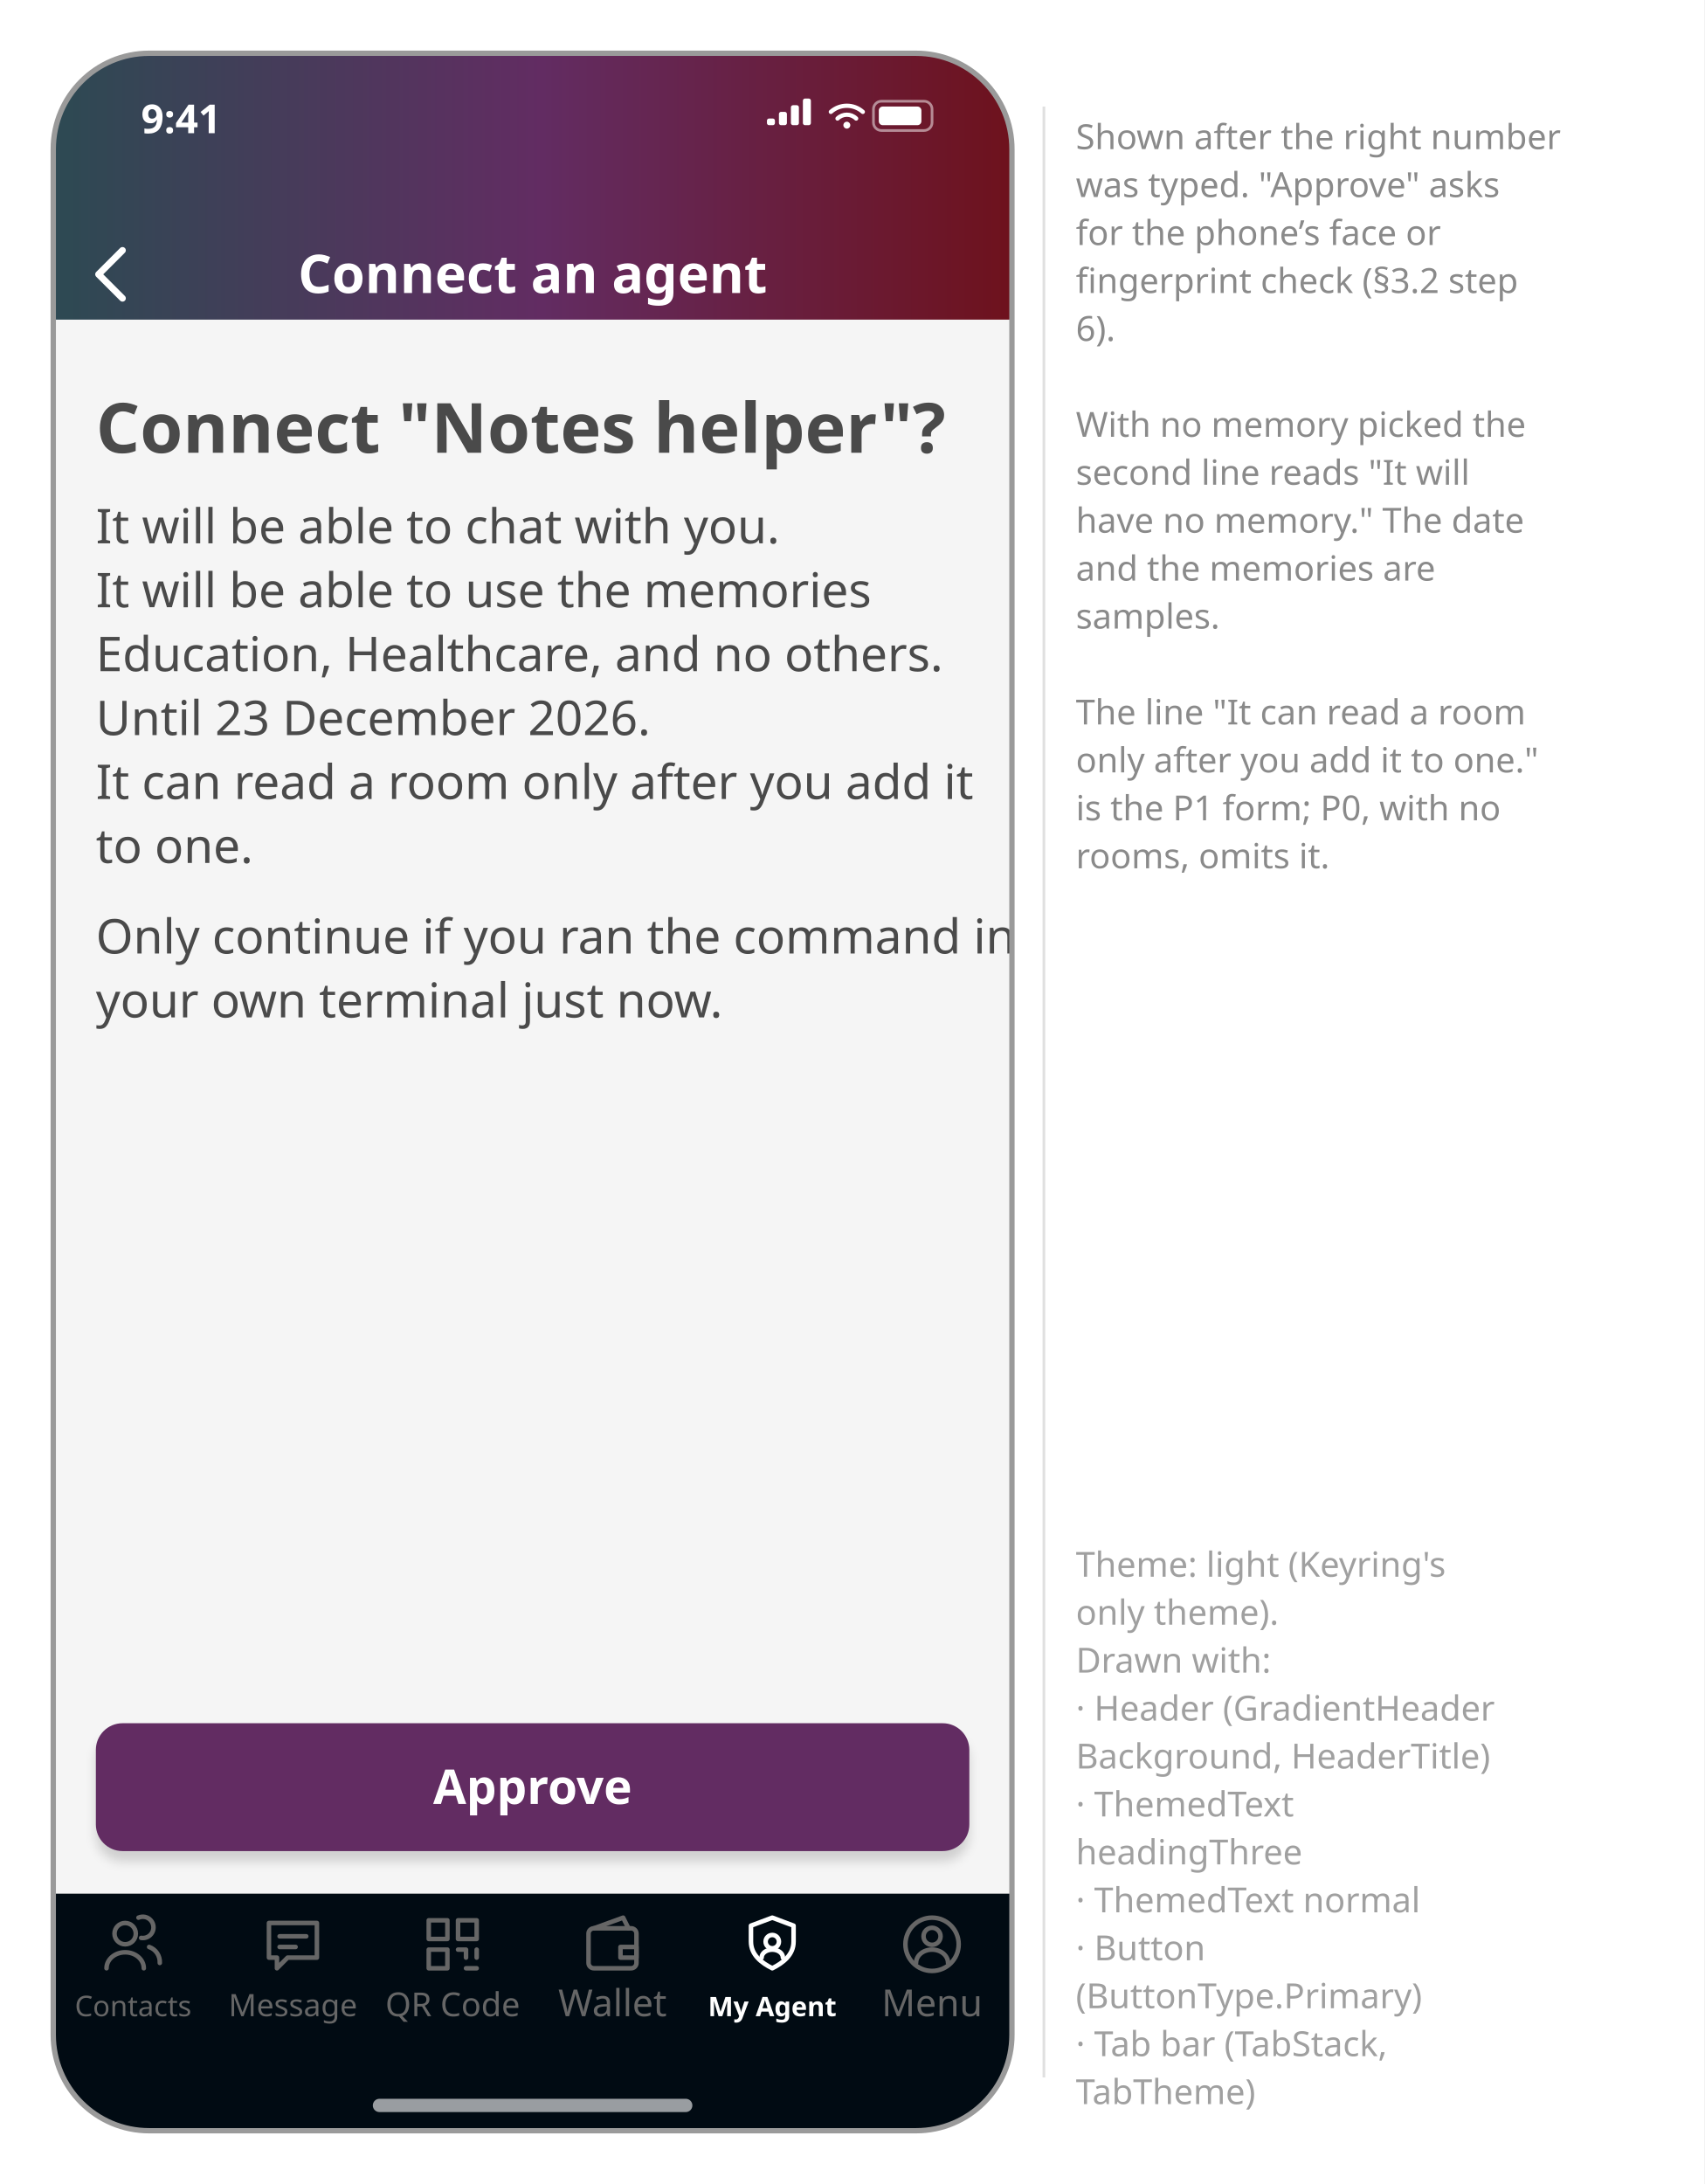
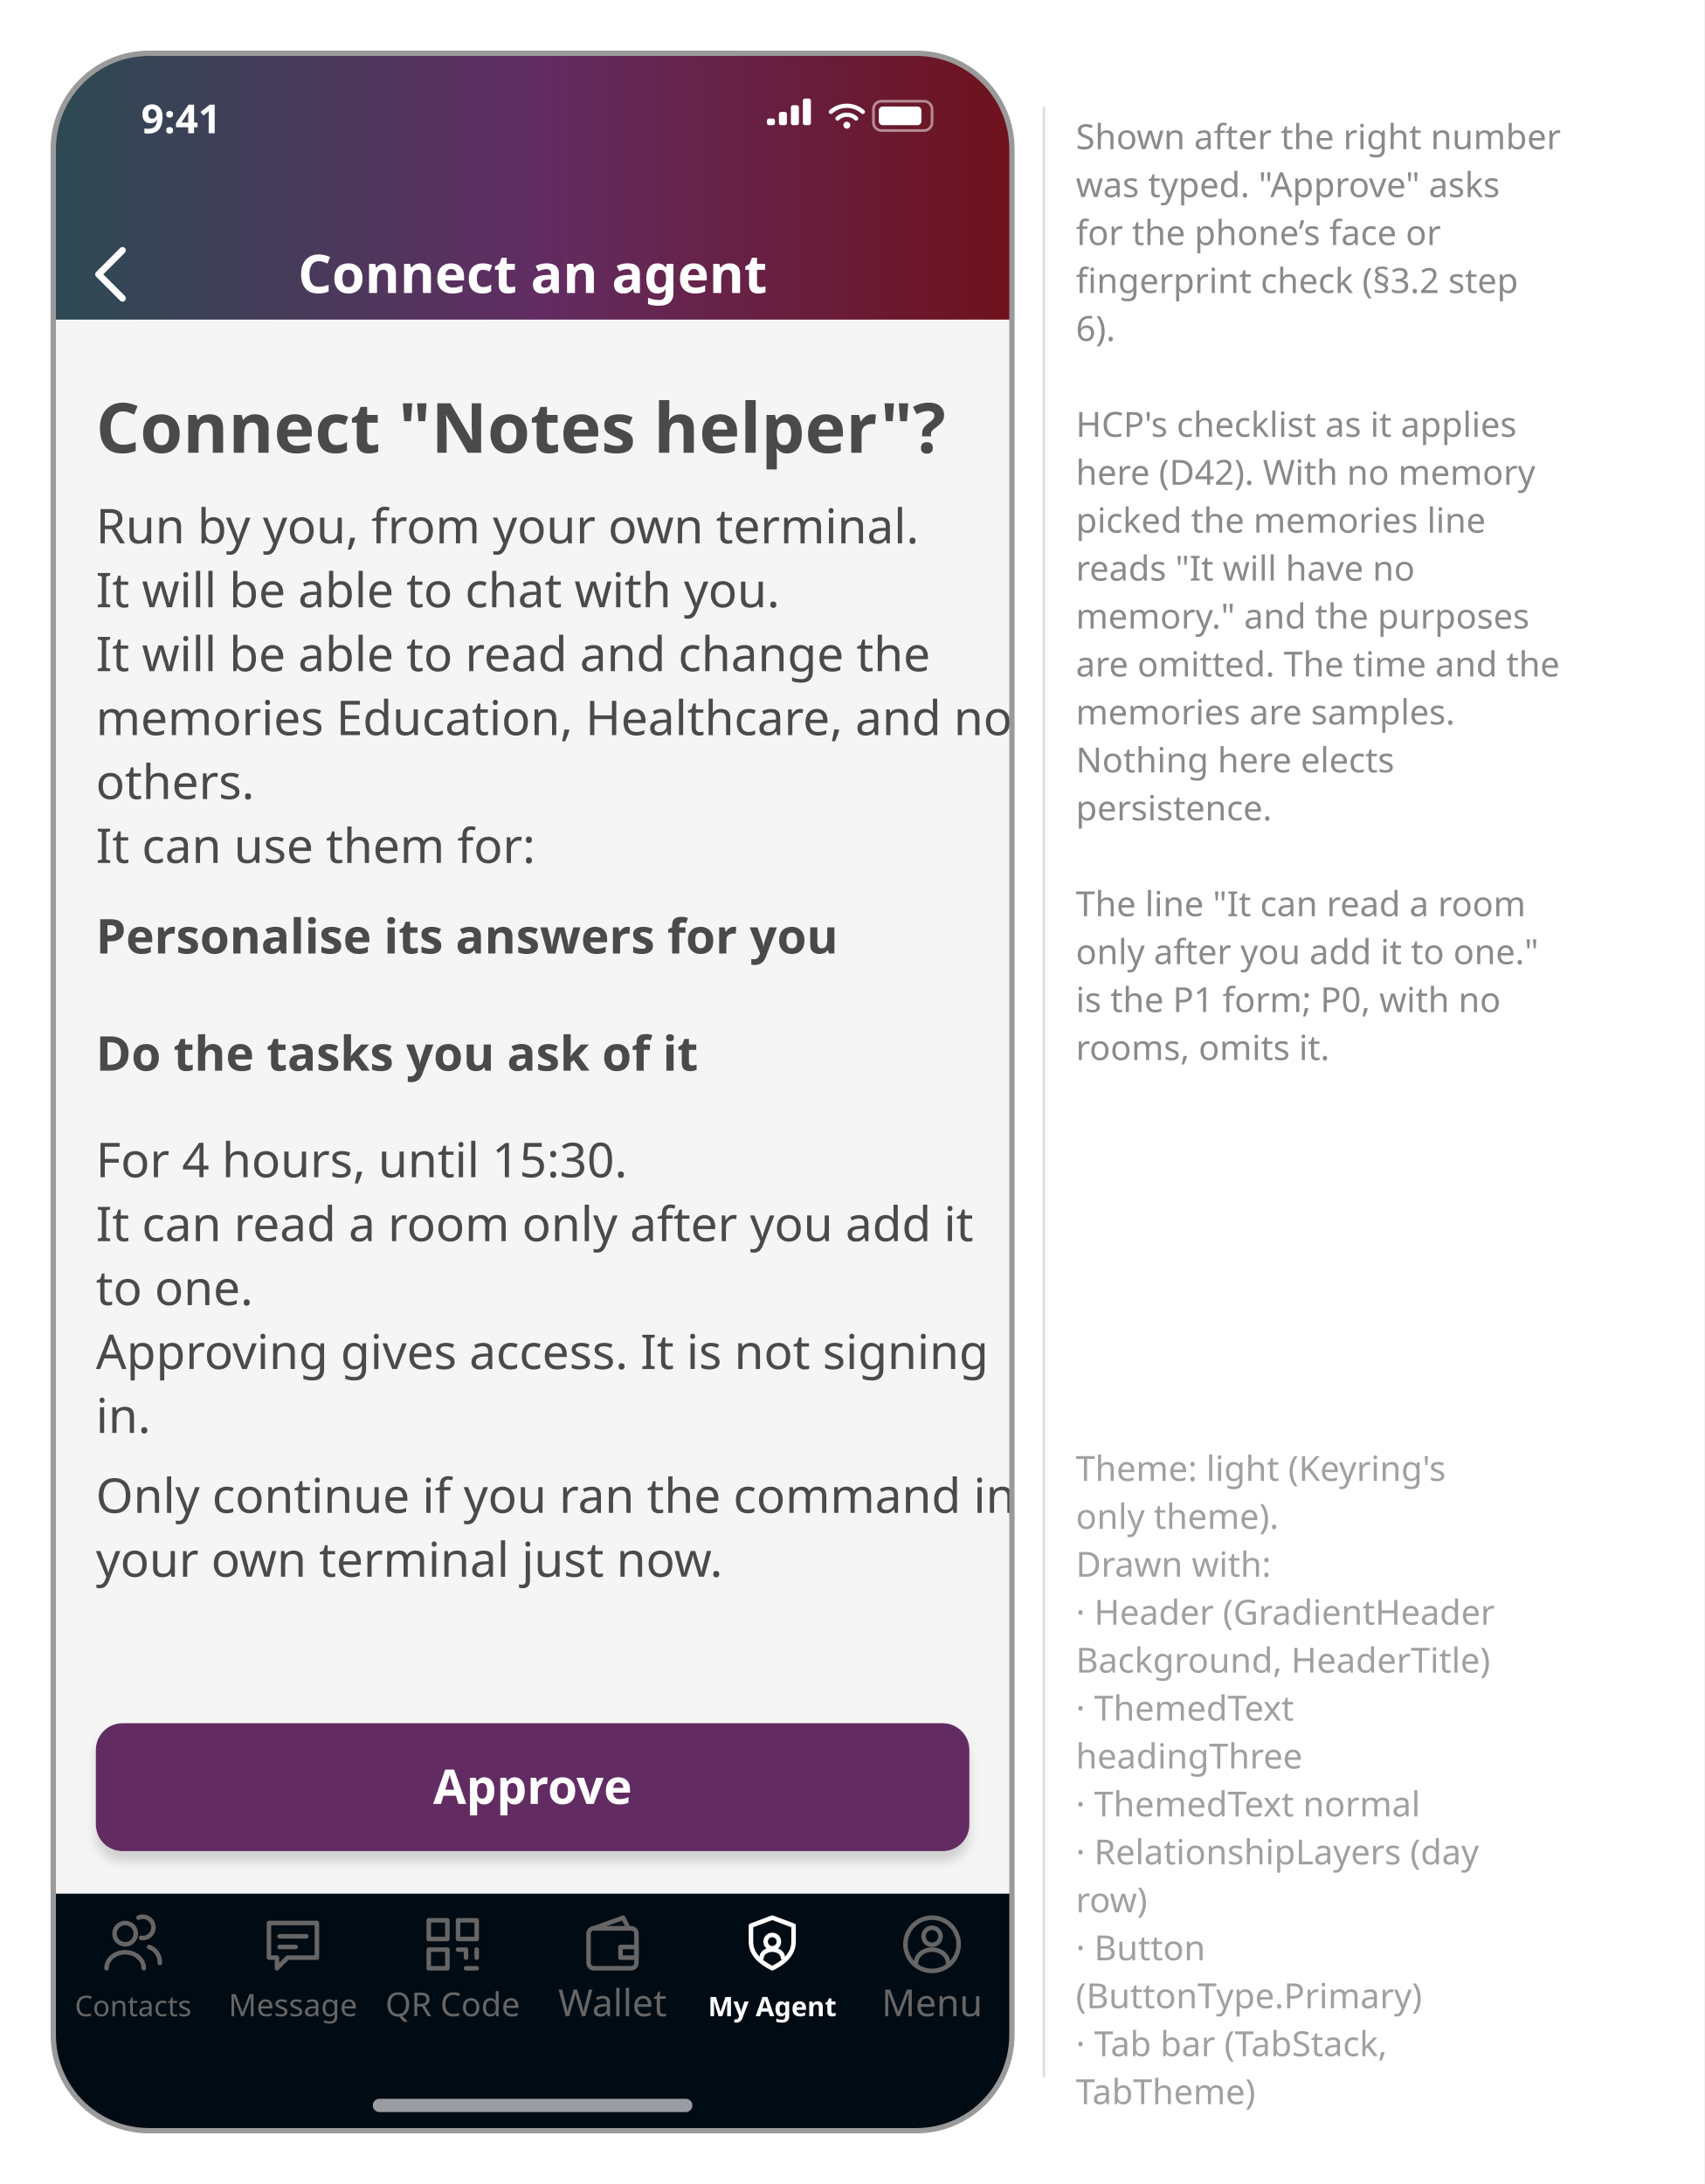
<svg xmlns="http://www.w3.org/2000/svg" width="640" height="820" viewBox="0 0 640 820" font-family="'Source Sans 3', 'SourceSans3-Regular', system-ui, sans-serif">
  <defs>
    <linearGradient id="kr-header" x1="0" y1="0" x2="1" y2="0">
      <stop offset="0.01" stop-color="#2E4953" />
      <stop offset="0.51" stop-color="#622C62" />
      <stop offset="1" stop-color="#6E121D" />
    </linearGradient>
    <filter id="kr-card-shadow" x="-10%" y="-30%" width="120%" height="160%">
      <feGaussianBlur stdDeviation="2" />
    </filter>
    <filter id="kr-button-shadow" x="-10%" y="-30%" width="120%" height="160%">
      <feGaussianBlur stdDeviation="2" />
    </filter>
    <clipPath id="kr-phone">
      <rect x="20" y="20" width="360" height="780" rx="36" />
    </clipPath>
  </defs>
  <rect width="640" height="820" fill="#FFFFFF" />
  <g clip-path="url(#kr-phone)">
    <rect x="20" y="20" width="360" height="780" fill="#F5F5F5" />
    <rect x="20" y="20" width="360" height="100" fill="url(#kr-header)" />
    <text x="68" y="50" font-family="system-ui, sans-serif" font-size="15" font-weight="600" fill="#FFFFFF" text-anchor="middle">9:41</text>
    <g fill="#FFFFFF">
      <rect x="288" y="44.5" width="3" height="2.5" rx="0.8" />
      <rect x="292.5" y="42" width="3" height="5" rx="0.8" />
      <rect x="297" y="39.5" width="3" height="7.5" rx="0.8" />
      <rect x="301.5" y="37" width="3" height="10" rx="0.8" />
    </g>
    <path d="M312 42 a9 9 0 0 1 12 0 M314.5 44.5 a5 5 0 0 1 7 0" fill="none" stroke="#FFFFFF" stroke-width="1.6" stroke-linecap="round" />
    <circle cx="318" cy="47" r="1.3" fill="#FFFFFF" />
    <rect x="328" y="38" width="22" height="11" rx="3" fill="none" stroke="#FFFFFF" stroke-opacity="0.5" />
    <rect x="330" y="40" width="16" height="7" rx="1.5" fill="#FFFFFF" />
    <path d="M46 94 l-9 9 l9 9" fill="none" stroke="#FFFFFF" stroke-width="2.5" stroke-linecap="round" stroke-linejoin="round" />
    <text x="200" y="110" font-family="system-ui, sans-serif" font-size="20" font-weight="700" fill="#FFFFFF" text-anchor="middle">Connect an agent</text>
    <text font-size="26" font-weight="700" fill="#4A4A4A">
      <tspan x="36" y="170">Connect "Notes helper"?</tspan>
    </text>
    <text font-size="18" fill="#4A4A4A">
-       <tspan x="36" y="204">It will be able to chat with you.</tspan>
+       <tspan x="36" y="204">Run by you, from your own terminal.</tspan>
    </text>
    <text font-size="18" fill="#4A4A4A">
-       <tspan x="36" y="228">It will be able to use the memories</tspan>
-       <tspan x="36" dy="24">Education, Healthcare, and no others.</tspan>
+       <tspan x="36" y="228">It will be able to chat with you.</tspan>
    </text>
    <text font-size="18" fill="#4A4A4A">
-       <tspan x="36" y="276">Until 23 December 2026.</tspan>
+       <tspan x="36" y="252">It will be able to read and change the</tspan>
+       <tspan x="36" dy="24">memories Education, Healthcare, and no</tspan>
+       <tspan x="36" dy="24">others.</tspan>
    </text>
    <text font-size="18" fill="#4A4A4A">
-       <tspan x="36" y="300">It can read a room only after you add it</tspan>
+       <tspan x="36" y="324">It can use them for:</tspan>
+     </text>
+     <text font-size="18" font-weight="700" fill="#4A4A4A">
+       <tspan x="36" y="358">Personalise its answers for you</tspan>
+     </text>
+     <text font-size="18" font-weight="700" fill="#4A4A4A">
+       <tspan x="36" y="402">Do the tasks you ask of it</tspan>
+     </text>
+     <text font-size="18" fill="#4A4A4A">
+       <tspan x="36" y="442">For 4 hours, until 15:30.</tspan>
+     </text>
+     <text font-size="18" fill="#4A4A4A">
+       <tspan x="36" y="466">It can read a room only after you add it</tspan>
      <tspan x="36" dy="24">to one.</tspan>
    </text>
    <text font-size="18" fill="#4A4A4A">
-       <tspan x="36" y="358">Only continue if you ran the command in</tspan>
+       <tspan x="36" y="514">Approving gives access. It is not signing</tspan>
+       <tspan x="36" dy="24">in.</tspan>
+     </text>
+     <text font-size="18" fill="#4A4A4A">
+       <tspan x="36" y="568">Only continue if you ran the command in</tspan>
      <tspan x="36" dy="24">your own terminal just now.</tspan>
    </text>
    <rect x="36" y="651" width="328" height="48" rx="10" fill="#000000" fill-opacity="0.15" filter="url(#kr-button-shadow)" />
    <rect x="36" y="647" width="328" height="48" rx="10" fill="#622C62" />
    <text x="200" y="677.3" font-size="18" font-weight="700" fill="#FFFFFF" text-anchor="middle">Approve</text>
    <rect x="20" y="711" width="360" height="89" fill="#010B13" />
    <g fill="none" stroke="#666666" stroke-width="1.7" stroke-linecap="round" stroke-linejoin="round">
      <circle cx="47" cy="726" r="4" />
      <path d="M40 739 a7 6 0 0 1 14 0" />
      <path d="M52 720 a4 4 0 1 1 1 7.6 M56 731 a6 6 0 0 1 4 6" />
    </g>
    <text x="50" y="757" font-size="10.7" fill="#666666" text-anchor="middle">Contacts</text>
    <g fill="none" stroke="#666666" stroke-width="1.7" stroke-linecap="round" stroke-linejoin="round">
      <path d="M101 722 h18 v13 h-11 l-4 4 v-4 h-3 z" />
      <path d="M105 727 h10 M105 731 h6" />
    </g>
    <text x="110" y="757" font-size="11.6" fill="#666666" text-anchor="middle">Message</text>
    <g fill="none" stroke="#666666" stroke-width="1.7" stroke-linecap="round" stroke-linejoin="round">
      <rect x="161" y="721" width="7" height="7" />
      <rect x="172" y="721" width="7" height="7" />
      <rect x="161" y="732" width="7" height="7" />
      <path d="M172 732 h3 v3 M179 732 v3 M175 739 h4" />
    </g>
    <text x="170" y="757" font-size="12.4" fill="#666666" text-anchor="middle">QR Code</text>
    <g fill="none" stroke="#666666" stroke-width="1.7" stroke-linecap="round" stroke-linejoin="round">
      <rect x="221" y="724" width="18" height="15" rx="2" />
      <path d="M223 724 l11 -4 l2 4 M233 731 h6 v4 h-6 z" />
    </g>
    <text x="230" y="757" font-size="14.0" fill="#666666" text-anchor="middle">Wallet</text>
    <g fill="none" stroke="#FFFFFF" stroke-width="1.7" stroke-linecap="round" stroke-linejoin="round">
      <path d="M290 720 l8 3 v6 c0 5 -4 8 -8 10 c-4 -2 -8 -5 -8 -10 v-6 z" />
      <circle cx="290" cy="729" r="2.5" />
      <path d="M286 735 a4 3 0 0 1 8 0" />
    </g>
    <text x="290" y="757" font-size="10.1" font-weight="700" fill="#FFFFFF" text-anchor="middle">My Agent</text>
    <g fill="none" stroke="#666666" stroke-width="1.7" stroke-linecap="round" stroke-linejoin="round">
      <circle cx="350" cy="730" r="10" />
      <circle cx="350" cy="727" r="3.2" />
      <path d="M344 737 a6 5 0 0 1 12 0" />
    </g>
    <text x="350" y="757" font-size="14.0" fill="#666666" text-anchor="middle">Menu</text>
    <rect x="140" y="788" width="120" height="5" rx="2.5" fill="#FFFFFF" opacity="0.6" />
  </g>
  <rect x="20" y="20" width="360" height="780" rx="36" fill="none" stroke="#9A9A9A" stroke-width="2" />
  <line x1="392" y1="40" x2="392" y2="780" stroke="#E0E0E0" stroke-width="1" />
  <text font-family="system-ui, sans-serif" font-size="13" fill="#8A8A8A">
    <tspan x="404" y="56">Shown after the right number</tspan>
    <tspan x="404" dy="18">was typed. "Approve" asks</tspan>
    <tspan x="404" dy="18">for the phone’s face or</tspan>
    <tspan x="404" dy="18">fingerprint check (§3.2 step</tspan>
    <tspan x="404" dy="18">6).</tspan>
    <tspan x="404" dy="18"> </tspan>
-     <tspan x="404" dy="18">With no memory picked the</tspan>
-     <tspan x="404" dy="18">second line reads "It will</tspan>
-     <tspan x="404" dy="18">have no memory." The date</tspan>
-     <tspan x="404" dy="18">and the memories are</tspan>
-     <tspan x="404" dy="18">samples.</tspan>
+     <tspan x="404" dy="18">HCP's checklist as it applies</tspan>
+     <tspan x="404" dy="18">here (D42). With no memory</tspan>
+     <tspan x="404" dy="18">picked the memories line</tspan>
+     <tspan x="404" dy="18">reads "It will have no</tspan>
+     <tspan x="404" dy="18">memory." and the purposes</tspan>
+     <tspan x="404" dy="18">are omitted. The time and the</tspan>
+     <tspan x="404" dy="18">memories are samples.</tspan>
+     <tspan x="404" dy="18">Nothing here elects</tspan>
+     <tspan x="404" dy="18">persistence.</tspan>
    <tspan x="404" dy="18"> </tspan>
    <tspan x="404" dy="18">The line "It can read a room</tspan>
    <tspan x="404" dy="18">only after you add it to one."</tspan>
    <tspan x="404" dy="18">is the P1 form; P0, with no</tspan>
    <tspan x="404" dy="18">rooms, omits it.</tspan>
    <tspan x="404" dy="18"> </tspan>
  </text>
  <text font-family="system-ui, sans-serif" font-size="13" fill="#A0A0A0">
-     <tspan x="404" y="592">Theme: light (Keyring's</tspan>
+     <tspan x="404" y="556">Theme: light (Keyring's</tspan>
    <tspan x="404" dy="18">   only theme).</tspan>
    <tspan x="404" dy="18">Drawn with:</tspan>
    <tspan x="404" dy="18">· Header (GradientHeader</tspan>
    <tspan x="404" dy="18">   Background, HeaderTitle)</tspan>
    <tspan x="404" dy="18">· ThemedText</tspan>
    <tspan x="404" dy="18">   headingThree</tspan>
    <tspan x="404" dy="18">· ThemedText normal</tspan>
+     <tspan x="404" dy="18">· RelationshipLayers (day</tspan>
+     <tspan x="404" dy="18">   row)</tspan>
    <tspan x="404" dy="18">· Button</tspan>
    <tspan x="404" dy="18">   (ButtonType.Primary)</tspan>
    <tspan x="404" dy="18">· Tab bar (TabStack,</tspan>
    <tspan x="404" dy="18">   TabTheme)</tspan>
  </text>
</svg>
